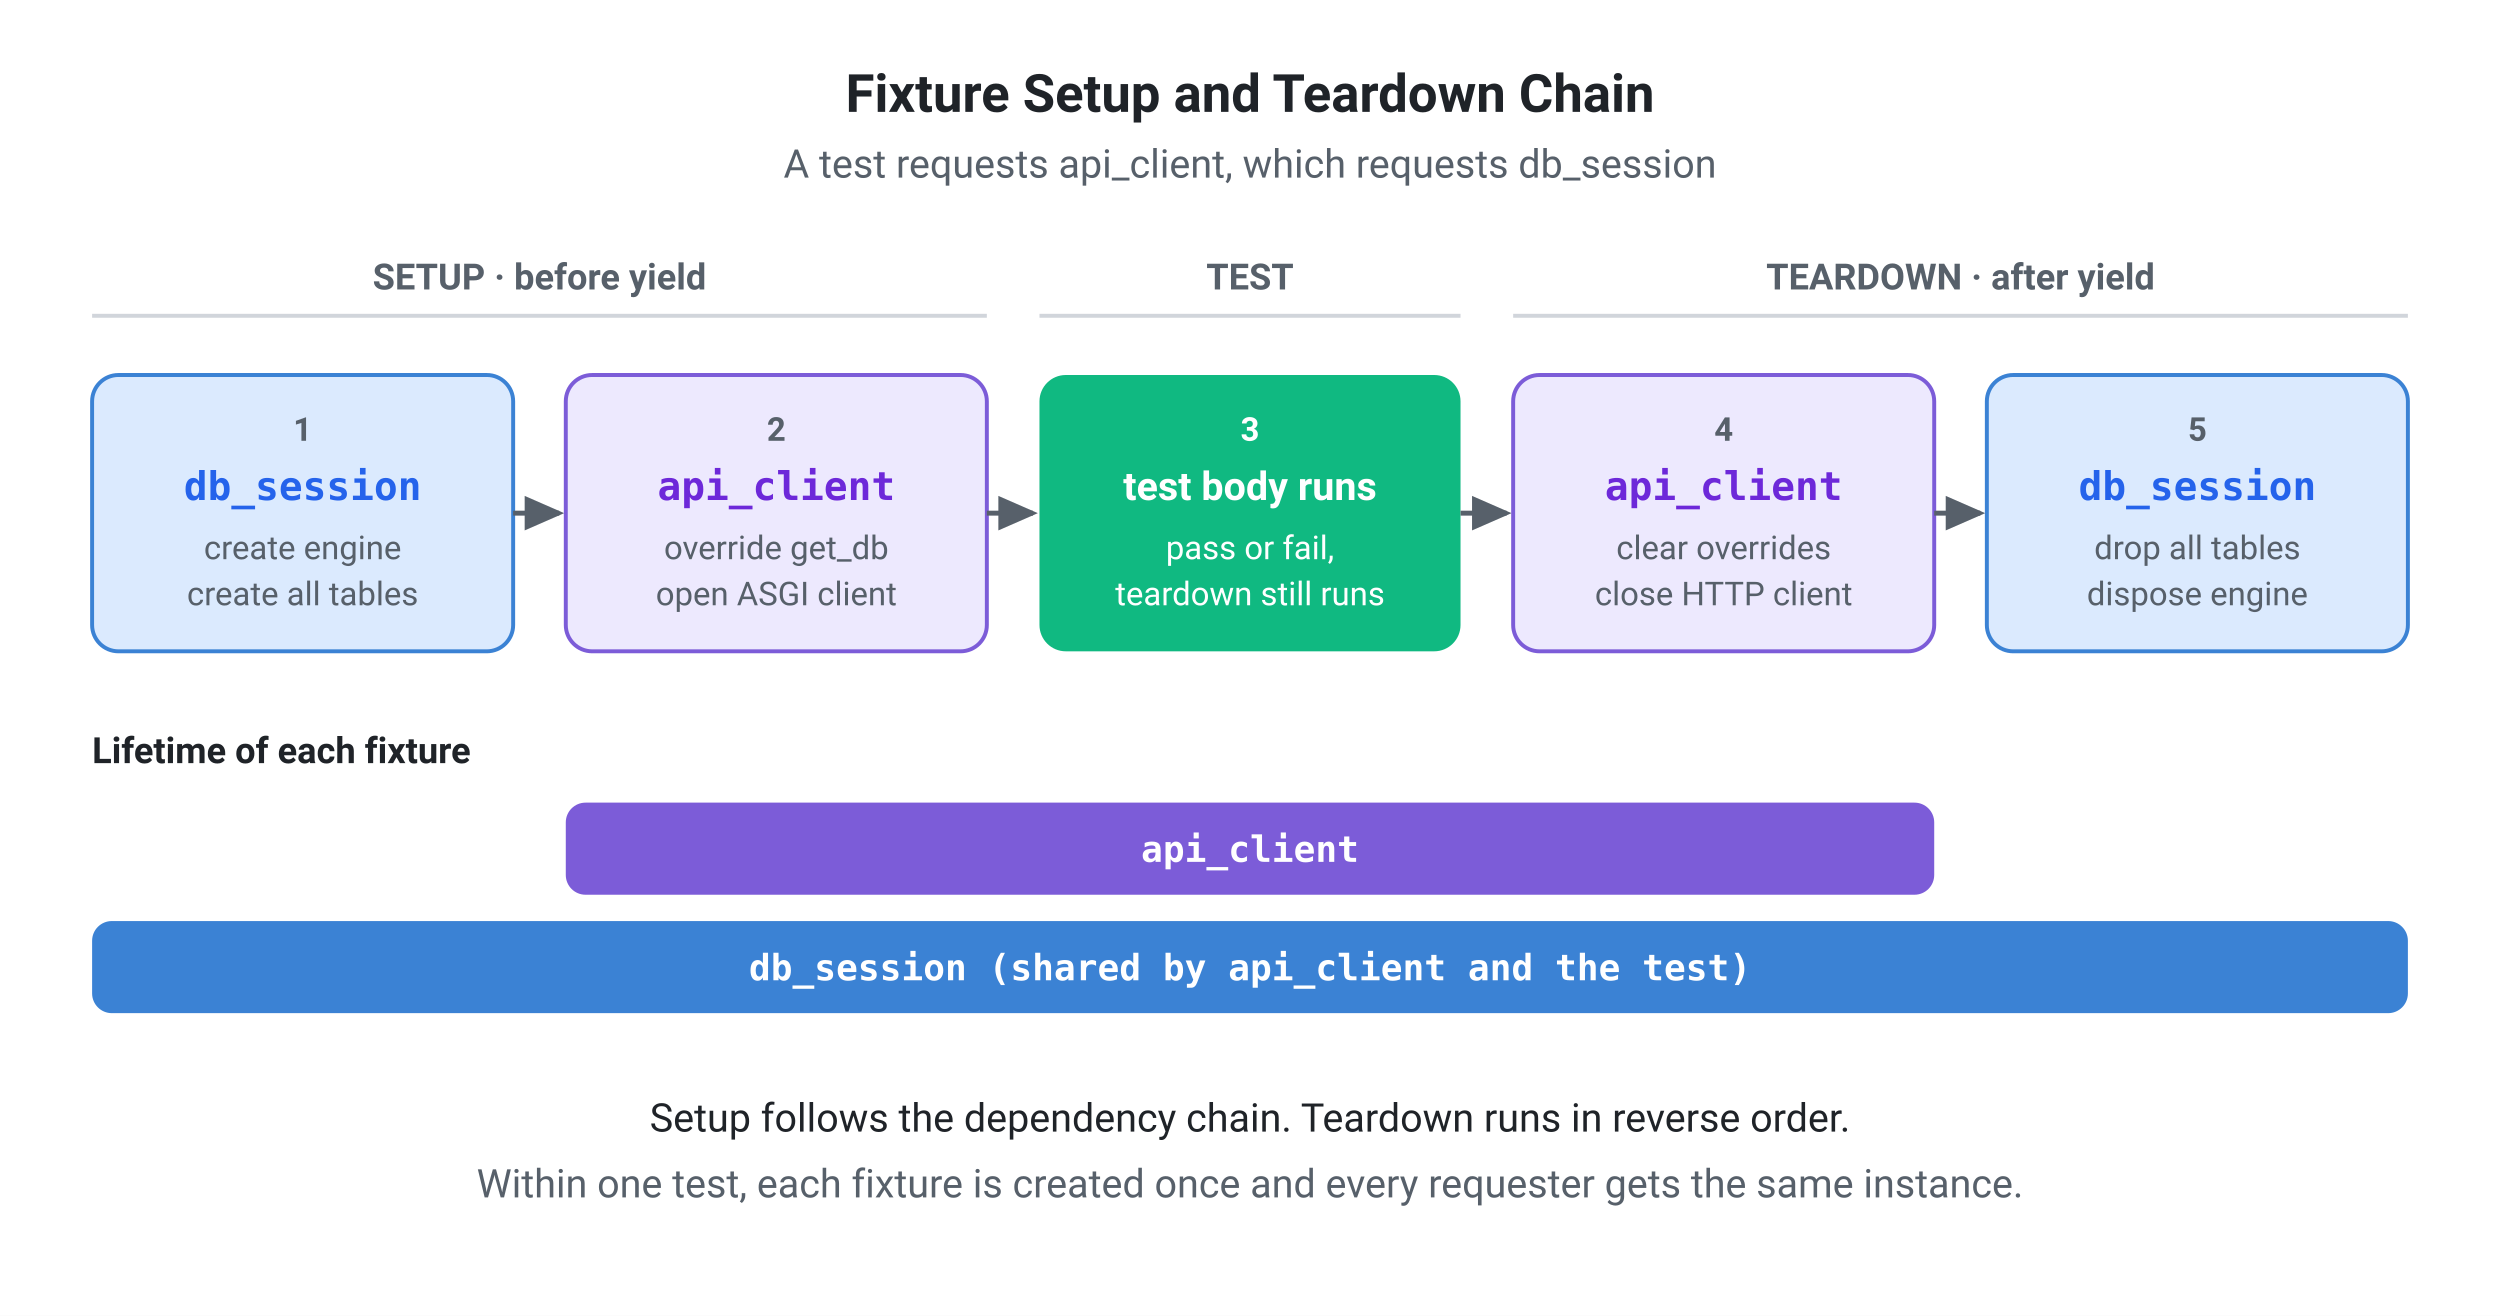
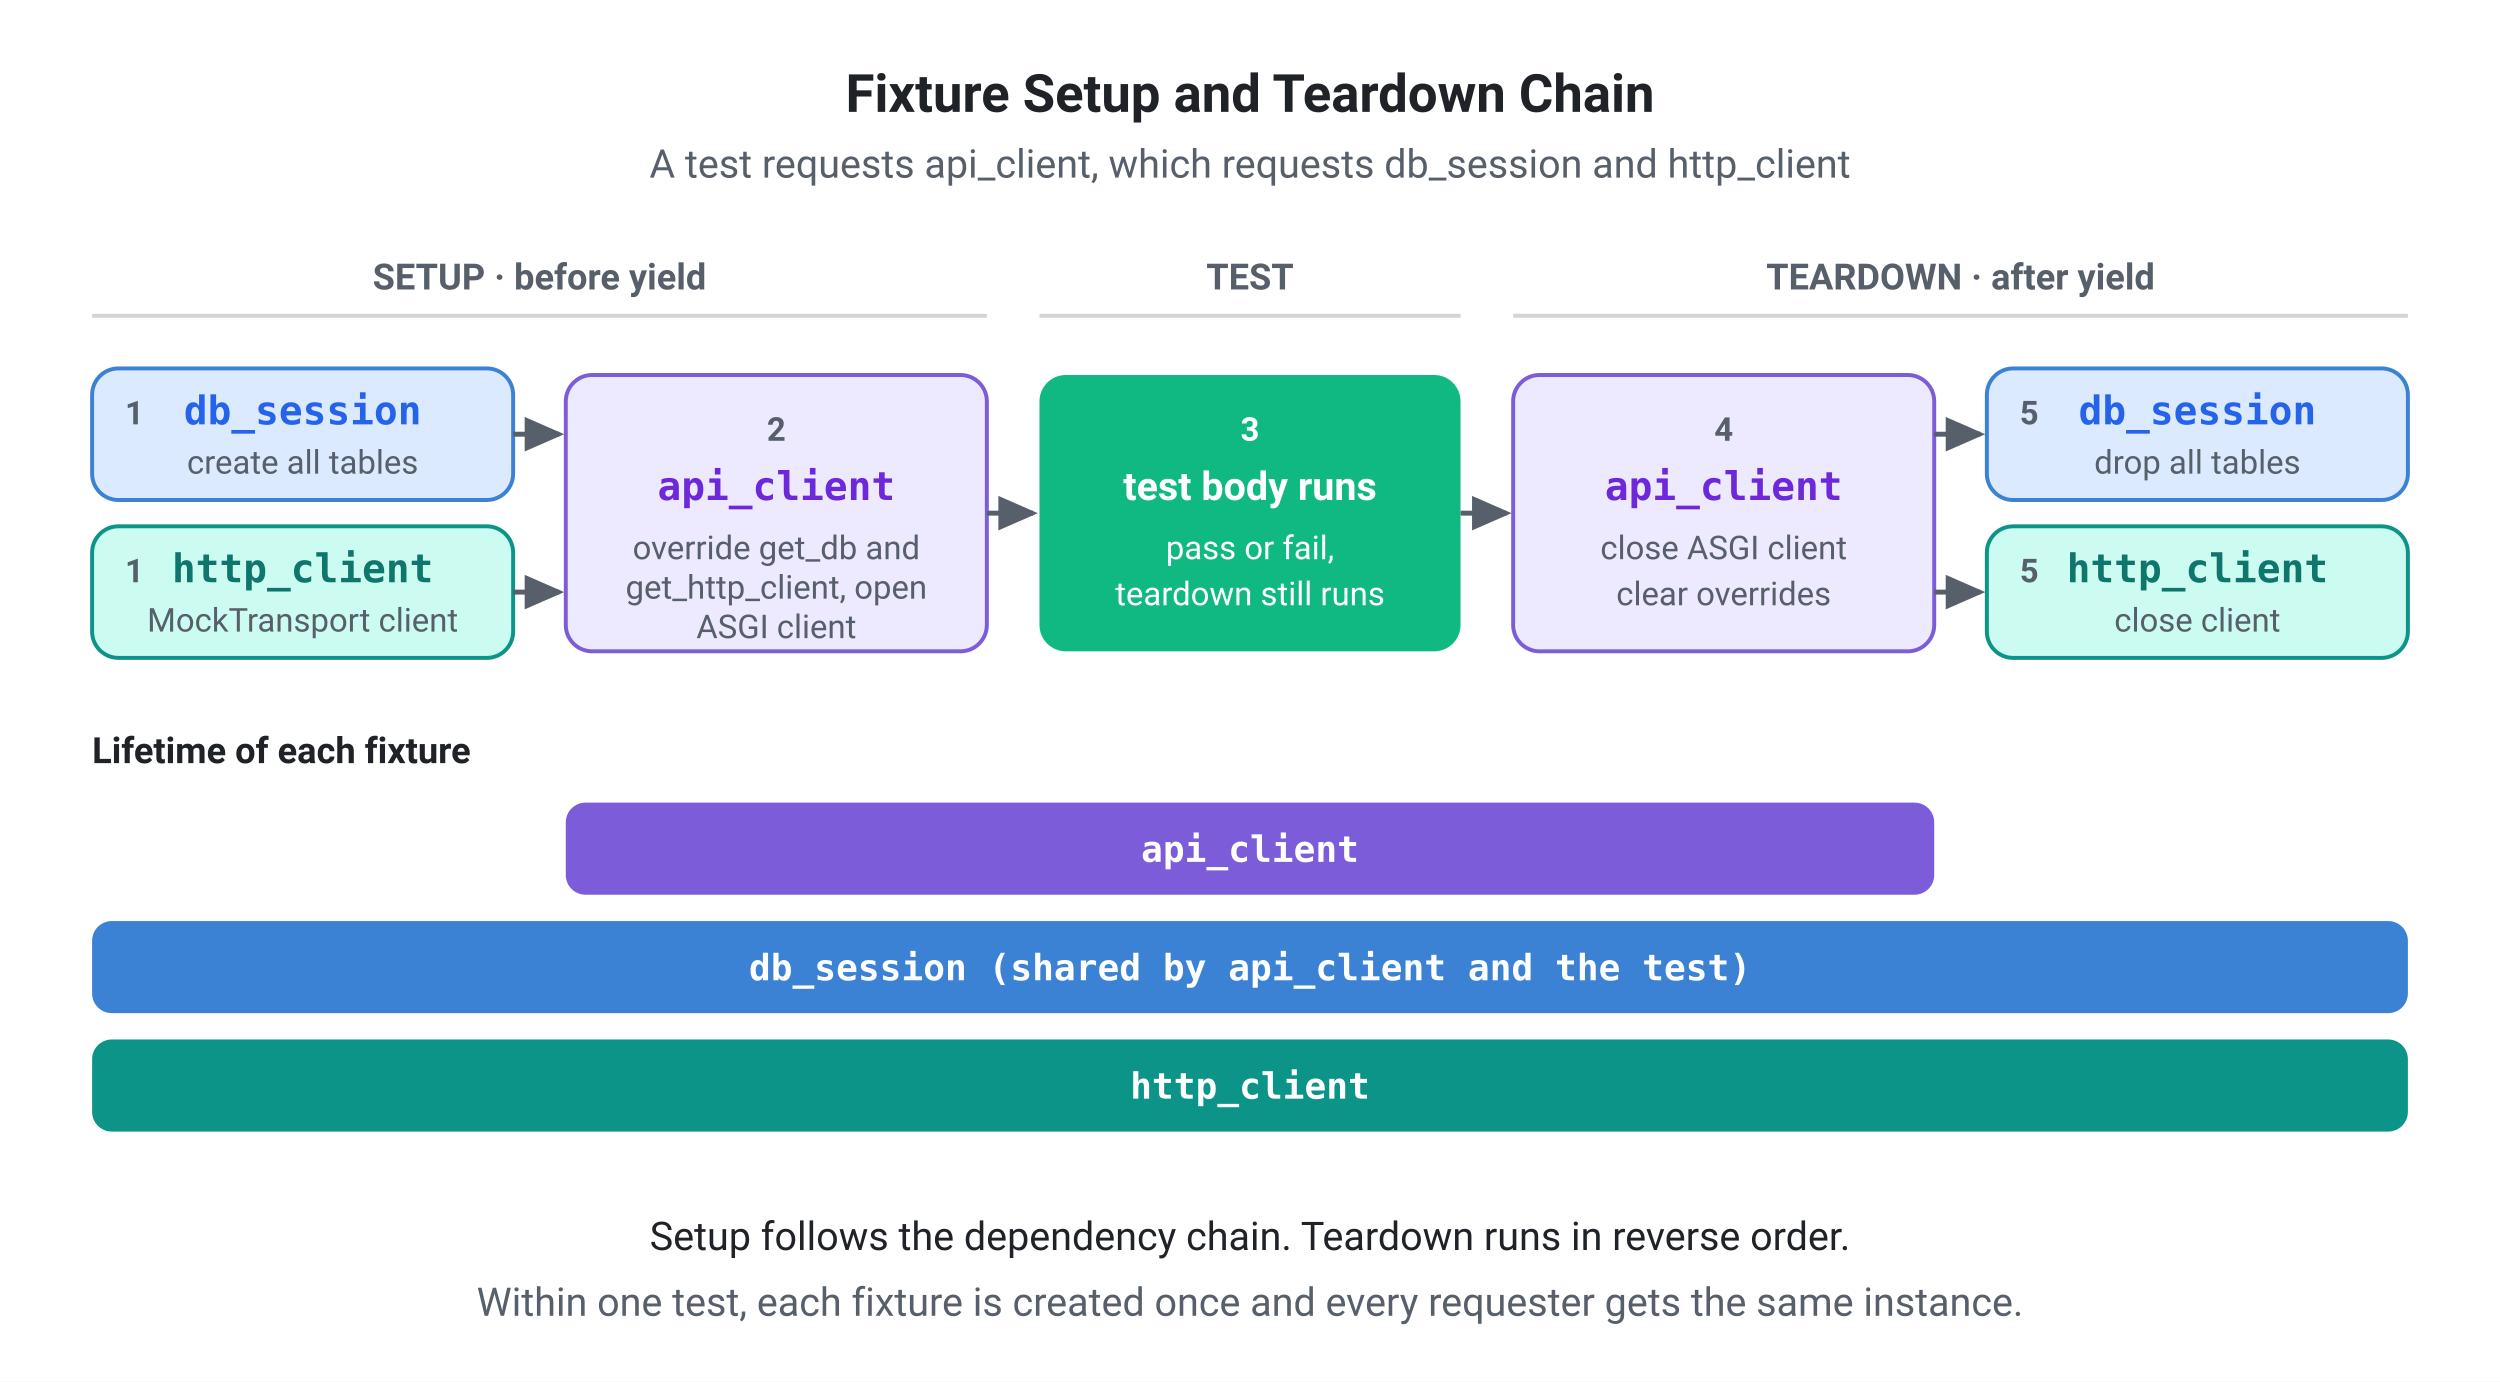
- <svg xmlns="http://www.w3.org/2000/svg" viewBox="0 0 760 400" width="760" height="400">
+ <svg xmlns="http://www.w3.org/2000/svg" viewBox="0 0 760 420" width="760" height="420">
  <defs>
    <marker id="arrow" markerWidth="8" markerHeight="8" refX="7" refY="3.5" orient="auto">
      <path d="M0,0 L0,7 L8,3.5 Z" fill="#57606a" />
    </marker>
  </defs>
-   <rect width="760" height="400" fill="#ffffff" />
+   <rect width="760" height="420" fill="#ffffff" />
  <text x="380" y="34" text-anchor="middle" font-family="-apple-system,BlinkMacSystemFont,'Segoe UI',Roboto,Arial,sans-serif" font-size="16" font-weight="700" fill="#1f2328">Fixture Setup and Teardown Chain</text>
-   <text x="380" y="54" text-anchor="middle" font-family="-apple-system,BlinkMacSystemFont,'Segoe UI',Roboto,Arial,sans-serif" font-size="12" fill="#57606a">A test requests api_client, which requests db_session</text>
+   <text x="380" y="54" text-anchor="middle" font-family="-apple-system,BlinkMacSystemFont,'Segoe UI',Roboto,Arial,sans-serif" font-size="12" fill="#57606a">A test requests api_client, which requests db_session and http_client</text>
  <line x1="28" y1="96" x2="300" y2="96" stroke="#d1d5db" stroke-width="1.2" />
  <text x="164" y="88" text-anchor="middle" font-family="-apple-system,BlinkMacSystemFont,'Segoe UI',Roboto,Arial,sans-serif" font-size="11" font-weight="700" fill="#57606a">SETUP · before yield</text>
  <line x1="316" y1="96" x2="444" y2="96" stroke="#d1d5db" stroke-width="1.2" />
  <text x="380" y="88" text-anchor="middle" font-family="-apple-system,BlinkMacSystemFont,'Segoe UI',Roboto,Arial,sans-serif" font-size="11" font-weight="700" fill="#57606a">TEST</text>
  <line x1="460" y1="96" x2="732" y2="96" stroke="#d1d5db" stroke-width="1.2" />
  <text x="596" y="88" text-anchor="middle" font-family="-apple-system,BlinkMacSystemFont,'Segoe UI',Roboto,Arial,sans-serif" font-size="11" font-weight="700" fill="#57606a">TEARDOWN · after yield</text>
-   <rect x="28" y="114" width="128" height="84" rx="8" fill="#dbeafe" stroke="#3b82d4" stroke-width="1.2" />
-   <text x="92" y="134" text-anchor="middle" font-family="-apple-system,BlinkMacSystemFont,'Segoe UI',Roboto,Arial,sans-serif" font-size="10" font-weight="700" fill="#57606a">1</text>
-   <text x="92" y="152" text-anchor="middle" font-family="ui-monospace,Menlo,monospace" font-size="12" font-weight="700" fill="#2563eb">db_session</text>
-   <text x="92" y="170" text-anchor="middle" font-family="-apple-system,BlinkMacSystemFont,'Segoe UI',Roboto,Arial,sans-serif" font-size="10" fill="#57606a">create engine</text>
-   <text x="92" y="184" text-anchor="middle" font-family="-apple-system,BlinkMacSystemFont,'Segoe UI',Roboto,Arial,sans-serif" font-size="10" fill="#57606a">create all tables</text>
-   <line x1="156" y1="156" x2="170" y2="156" stroke="#57606a" stroke-width="1.5" marker-end="url(#arrow)" />
+   <rect x="28" y="112" width="128" height="40" rx="8" fill="#dbeafe" stroke="#3b82d4" stroke-width="1.2" />
+   <text x="38" y="129" font-family="-apple-system,BlinkMacSystemFont,'Segoe UI',Roboto,Arial,sans-serif" font-size="10" font-weight="700" fill="#57606a">1</text>
+   <text x="92" y="129" text-anchor="middle" font-family="ui-monospace,Menlo,monospace" font-size="12" font-weight="700" fill="#2563eb">db_session</text>
+   <text x="92" y="144" text-anchor="middle" font-family="-apple-system,BlinkMacSystemFont,'Segoe UI',Roboto,Arial,sans-serif" font-size="10" fill="#57606a">create all tables</text>
+   <rect x="28" y="160" width="128" height="40" rx="8" fill="#ccfbf1" stroke="#0d9488" stroke-width="1.2" />
+   <text x="38" y="177" font-family="-apple-system,BlinkMacSystemFont,'Segoe UI',Roboto,Arial,sans-serif" font-size="10" font-weight="700" fill="#57606a">1</text>
+   <text x="92" y="177" text-anchor="middle" font-family="ui-monospace,Menlo,monospace" font-size="12" font-weight="700" fill="#0f766e">http_client</text>
+   <text x="92" y="192" text-anchor="middle" font-family="-apple-system,BlinkMacSystemFont,'Segoe UI',Roboto,Arial,sans-serif" font-size="10" fill="#57606a">MockTransport client</text>
+   <line x1="156" y1="132" x2="170" y2="132" stroke="#57606a" stroke-width="1.5" marker-end="url(#arrow)" />
+   <line x1="156" y1="180" x2="170" y2="180" stroke="#57606a" stroke-width="1.5" marker-end="url(#arrow)" />
  <rect x="172" y="114" width="128" height="84" rx="8" fill="#ede9fe" stroke="#7c5cd8" stroke-width="1.2" />
  <text x="236" y="134" text-anchor="middle" font-family="-apple-system,BlinkMacSystemFont,'Segoe UI',Roboto,Arial,sans-serif" font-size="10" font-weight="700" fill="#57606a">2</text>
  <text x="236" y="152" text-anchor="middle" font-family="ui-monospace,Menlo,monospace" font-size="12" font-weight="700" fill="#6d28d9">api_client</text>
-   <text x="236" y="170" text-anchor="middle" font-family="-apple-system,BlinkMacSystemFont,'Segoe UI',Roboto,Arial,sans-serif" font-size="10" fill="#57606a">override get_db</text>
-   <text x="236" y="184" text-anchor="middle" font-family="-apple-system,BlinkMacSystemFont,'Segoe UI',Roboto,Arial,sans-serif" font-size="10" fill="#57606a">open ASGI client</text>
+   <text x="236" y="170" text-anchor="middle" font-family="-apple-system,BlinkMacSystemFont,'Segoe UI',Roboto,Arial,sans-serif" font-size="10" fill="#57606a">override get_db and</text>
+   <text x="236" y="182" text-anchor="middle" font-family="-apple-system,BlinkMacSystemFont,'Segoe UI',Roboto,Arial,sans-serif" font-size="10" fill="#57606a">get_http_client, open</text>
+   <text x="236" y="194" text-anchor="middle" font-family="-apple-system,BlinkMacSystemFont,'Segoe UI',Roboto,Arial,sans-serif" font-size="10" fill="#57606a">ASGI client</text>
  <line x1="300" y1="156" x2="314" y2="156" stroke="#57606a" stroke-width="1.5" marker-end="url(#arrow)" />
  <rect x="316" y="114" width="128" height="84" rx="8" fill="#10b981" />
  <text x="380" y="134" text-anchor="middle" font-family="-apple-system,BlinkMacSystemFont,'Segoe UI',Roboto,Arial,sans-serif" font-size="10" font-weight="700" fill="#ffffff">3</text>
  <text x="380" y="152" text-anchor="middle" font-family="-apple-system,BlinkMacSystemFont,'Segoe UI',Roboto,Arial,sans-serif" font-size="12" font-weight="700" fill="#ffffff">test body runs</text>
  <text x="380" y="170" text-anchor="middle" font-family="-apple-system,BlinkMacSystemFont,'Segoe UI',Roboto,Arial,sans-serif" font-size="10" fill="#ffffff">pass or fail,</text>
  <text x="380" y="184" text-anchor="middle" font-family="-apple-system,BlinkMacSystemFont,'Segoe UI',Roboto,Arial,sans-serif" font-size="10" fill="#ffffff">teardown still runs</text>
  <line x1="444" y1="156" x2="458" y2="156" stroke="#57606a" stroke-width="1.5" marker-end="url(#arrow)" />
  <rect x="460" y="114" width="128" height="84" rx="8" fill="#ede9fe" stroke="#7c5cd8" stroke-width="1.2" />
  <text x="524" y="134" text-anchor="middle" font-family="-apple-system,BlinkMacSystemFont,'Segoe UI',Roboto,Arial,sans-serif" font-size="10" font-weight="700" fill="#57606a">4</text>
  <text x="524" y="152" text-anchor="middle" font-family="ui-monospace,Menlo,monospace" font-size="12" font-weight="700" fill="#6d28d9">api_client</text>
-   <text x="524" y="170" text-anchor="middle" font-family="-apple-system,BlinkMacSystemFont,'Segoe UI',Roboto,Arial,sans-serif" font-size="10" fill="#57606a">clear overrides</text>
-   <text x="524" y="184" text-anchor="middle" font-family="-apple-system,BlinkMacSystemFont,'Segoe UI',Roboto,Arial,sans-serif" font-size="10" fill="#57606a">close HTTP client</text>
-   <line x1="588" y1="156" x2="602" y2="156" stroke="#57606a" stroke-width="1.5" marker-end="url(#arrow)" />
-   <rect x="604" y="114" width="128" height="84" rx="8" fill="#dbeafe" stroke="#3b82d4" stroke-width="1.2" />
-   <text x="668" y="134" text-anchor="middle" font-family="-apple-system,BlinkMacSystemFont,'Segoe UI',Roboto,Arial,sans-serif" font-size="10" font-weight="700" fill="#57606a">5</text>
-   <text x="668" y="152" text-anchor="middle" font-family="ui-monospace,Menlo,monospace" font-size="12" font-weight="700" fill="#2563eb">db_session</text>
-   <text x="668" y="170" text-anchor="middle" font-family="-apple-system,BlinkMacSystemFont,'Segoe UI',Roboto,Arial,sans-serif" font-size="10" fill="#57606a">drop all tables</text>
-   <text x="668" y="184" text-anchor="middle" font-family="-apple-system,BlinkMacSystemFont,'Segoe UI',Roboto,Arial,sans-serif" font-size="10" fill="#57606a">dispose engine</text>
+   <text x="524" y="170" text-anchor="middle" font-family="-apple-system,BlinkMacSystemFont,'Segoe UI',Roboto,Arial,sans-serif" font-size="10" fill="#57606a">close ASGI client</text>
+   <text x="524" y="184" text-anchor="middle" font-family="-apple-system,BlinkMacSystemFont,'Segoe UI',Roboto,Arial,sans-serif" font-size="10" fill="#57606a">clear overrides</text>
+   <line x1="588" y1="132" x2="602" y2="132" stroke="#57606a" stroke-width="1.5" marker-end="url(#arrow)" />
+   <line x1="588" y1="180" x2="602" y2="180" stroke="#57606a" stroke-width="1.5" marker-end="url(#arrow)" />
+   <rect x="604" y="112" width="128" height="40" rx="8" fill="#dbeafe" stroke="#3b82d4" stroke-width="1.2" />
+   <text x="614" y="129" font-family="-apple-system,BlinkMacSystemFont,'Segoe UI',Roboto,Arial,sans-serif" font-size="10" font-weight="700" fill="#57606a">5</text>
+   <text x="668" y="129" text-anchor="middle" font-family="ui-monospace,Menlo,monospace" font-size="12" font-weight="700" fill="#2563eb">db_session</text>
+   <text x="668" y="144" text-anchor="middle" font-family="-apple-system,BlinkMacSystemFont,'Segoe UI',Roboto,Arial,sans-serif" font-size="10" fill="#57606a">drop all tables</text>
+   <rect x="604" y="160" width="128" height="40" rx="8" fill="#ccfbf1" stroke="#0d9488" stroke-width="1.2" />
+   <text x="614" y="177" font-family="-apple-system,BlinkMacSystemFont,'Segoe UI',Roboto,Arial,sans-serif" font-size="10" font-weight="700" fill="#57606a">5</text>
+   <text x="668" y="177" text-anchor="middle" font-family="ui-monospace,Menlo,monospace" font-size="12" font-weight="700" fill="#0f766e">http_client</text>
+   <text x="668" y="192" text-anchor="middle" font-family="-apple-system,BlinkMacSystemFont,'Segoe UI',Roboto,Arial,sans-serif" font-size="10" fill="#57606a">close client</text>
  <text x="28" y="232" font-family="-apple-system,BlinkMacSystemFont,'Segoe UI',Roboto,Arial,sans-serif" font-size="11" font-weight="700" fill="#1f2328">Lifetime of each fixture</text>
  <rect x="172" y="244" width="416" height="28" rx="6" fill="#7c5cd8" />
  <text x="380" y="262" text-anchor="middle" font-family="ui-monospace,Menlo,monospace" font-size="11" font-weight="700" fill="#ffffff">api_client</text>
  <rect x="28" y="280" width="704" height="28" rx="6" fill="#3b82d4" />
  <text x="380" y="298" text-anchor="middle" font-family="ui-monospace,Menlo,monospace" font-size="11" font-weight="700" fill="#ffffff">db_session  (shared by api_client and the test)</text>
-   <text x="380" y="344" text-anchor="middle" font-family="-apple-system,BlinkMacSystemFont,'Segoe UI',Roboto,Arial,sans-serif" font-size="12" fill="#1f2328">Setup follows the dependency chain. Teardown runs in reverse order.</text>
-   <text x="380" y="364" text-anchor="middle" font-family="-apple-system,BlinkMacSystemFont,'Segoe UI',Roboto,Arial,sans-serif" font-size="12" fill="#57606a">Within one test, each fixture is created once and every requester gets the same instance.</text>
+   <rect x="28" y="316" width="704" height="28" rx="6" fill="#0d9488" />
+   <text x="380" y="334" text-anchor="middle" font-family="ui-monospace,Menlo,monospace" font-size="11" font-weight="700" fill="#ffffff">http_client</text>
+   <text x="380" y="380" text-anchor="middle" font-family="-apple-system,BlinkMacSystemFont,'Segoe UI',Roboto,Arial,sans-serif" font-size="12" fill="#1f2328">Setup follows the dependency chain. Teardown runs in reverse order.</text>
+   <text x="380" y="400" text-anchor="middle" font-family="-apple-system,BlinkMacSystemFont,'Segoe UI',Roboto,Arial,sans-serif" font-size="12" fill="#57606a">Within one test, each fixture is created once and every requester gets the same instance.</text>
</svg>
